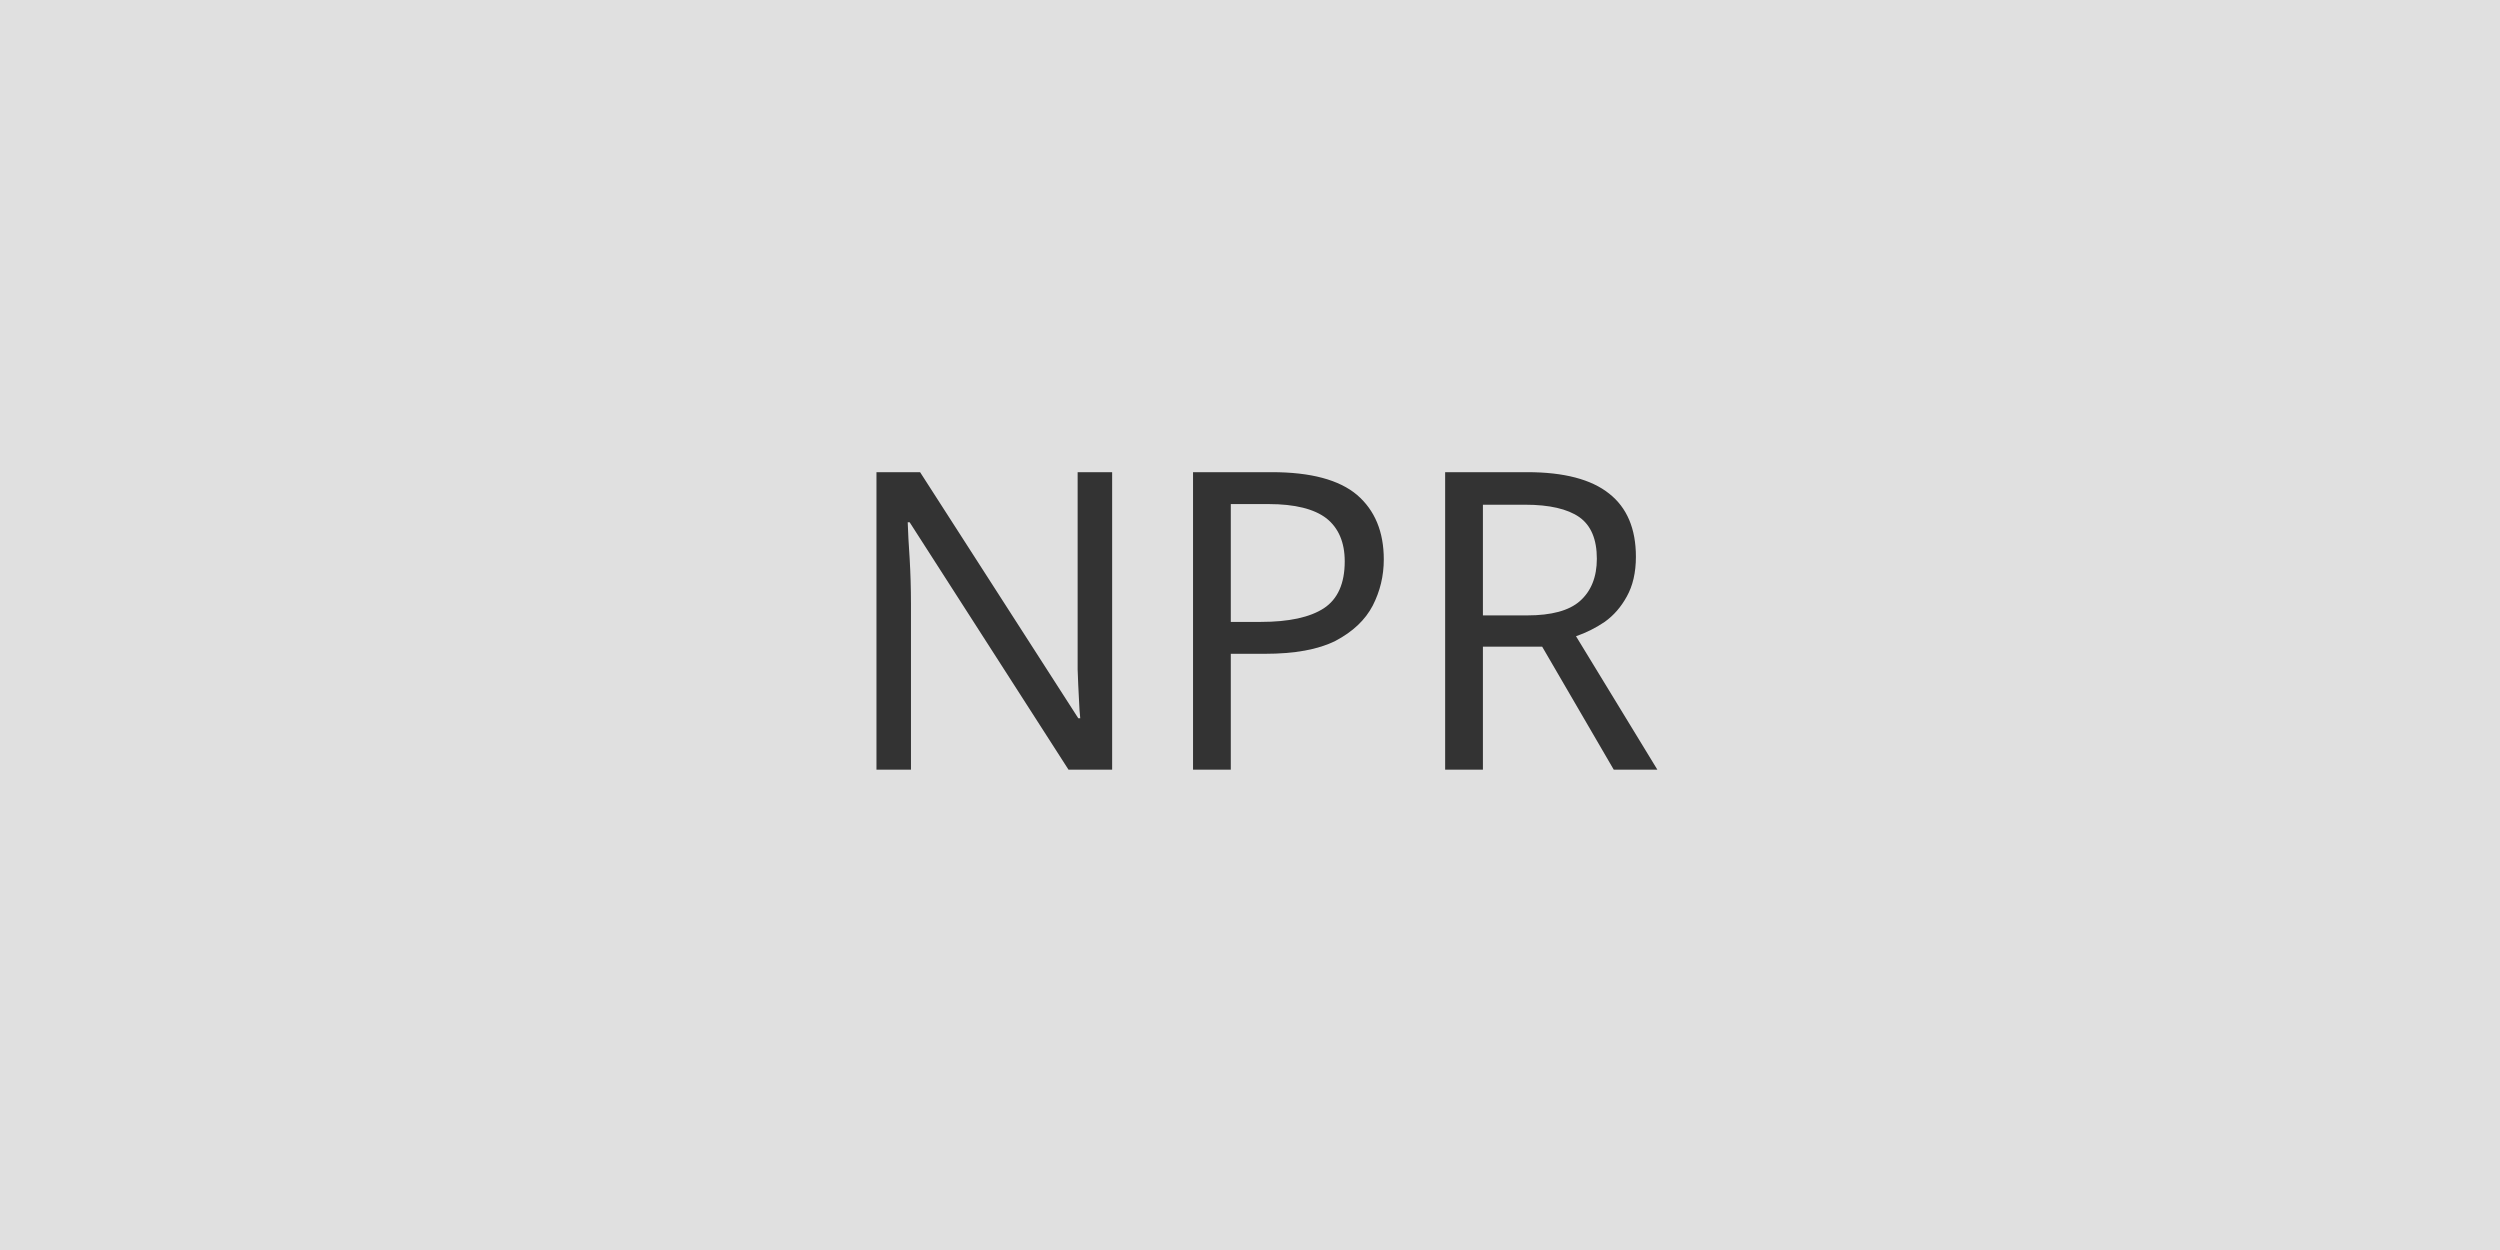
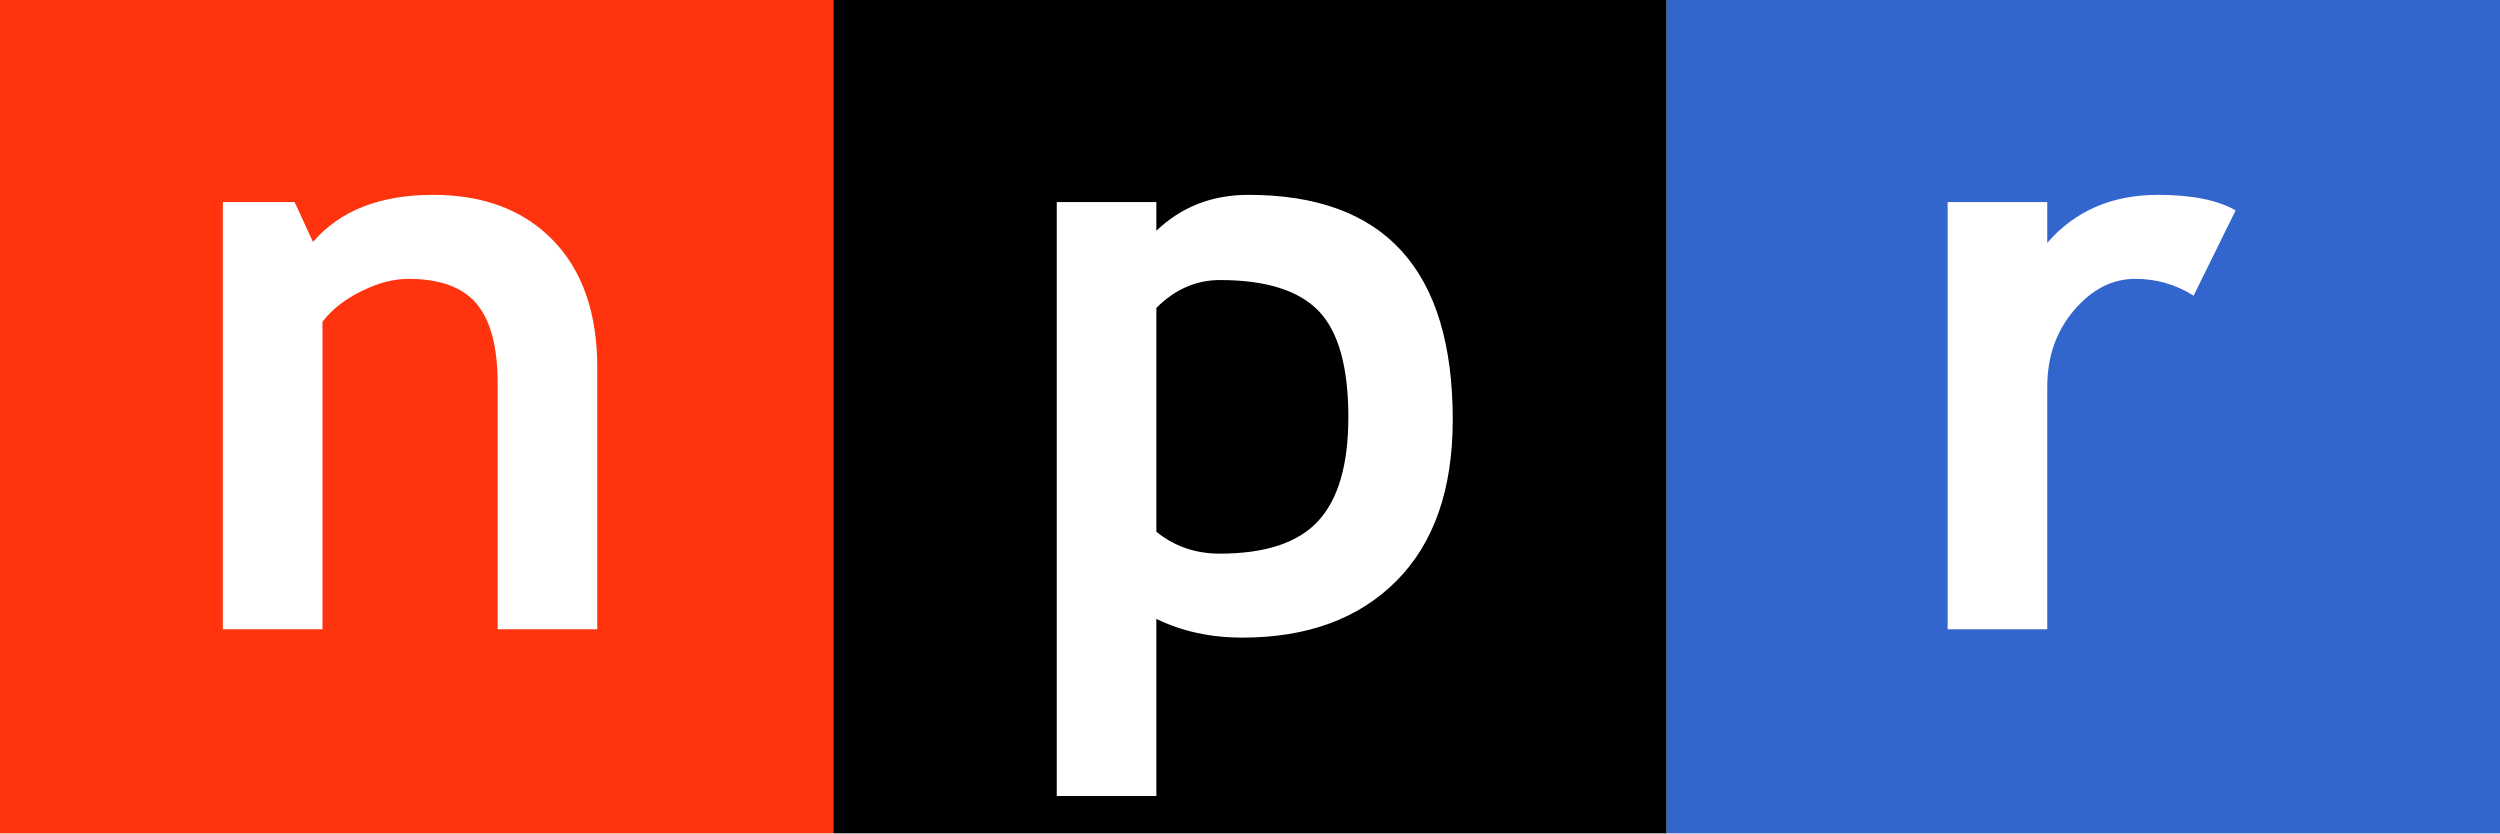
- <svg xmlns="http://www.w3.org/2000/svg" width="60" height="30">
-   <rect width="100%" height="100%" fill="#e0e0e0" />
-   <text x="50%" y="50%" dominant-baseline="middle" text-anchor="middle" font-family="sans-serif" font-size="10" fill="#333">NPR</text>
+ <svg xmlns="http://www.w3.org/2000/svg" version="1.0" width="158.97" height="52.99" id="svg2199">
+   <defs id="defs2201" />
+   <g transform="translate(-146.2382,-345.8798)" id="layer1">
+     <g transform="translate(144.4188,344.0429)" style="fill:#ffffff;fill-rule:evenodd;stroke:none" id="g8">
+       <path d="m 0,56.639 c 0,0 162.591,0 162.591,0 0,0 0,-56.639 0,-56.639 C 162.591,0 0,0 0,0 0,0 0,56.639 0,56.639 z" id="path10" />
+     </g>
+     <g transform="translate(146.2382,345.8798)" style="fill:#ff330d;fill-rule:evenodd;stroke:none" id="g12">
+       <path d="m 0,52.99 c 0,0 52.989,0 52.989,0 0,0 0,-52.99 0,-52.99 C 52.989,0 0,0 0,0 0,0 0,52.99 0,52.99 z" id="path14" style="fill:#ff330d;fill-opacity:1;stroke:none" />
+     </g>
+     <g transform="translate(199.2284,345.8798)" style="fill:#000000;fill-rule:evenodd;stroke:none" id="g16">
+       <path d="m 0,52.99 c 0,0 52.99,0 52.99,0 0,0 0,-52.99 0,-52.99 C 52.99,0 0,0 0,0 0,0 0,52.99 0,52.99 z" id="path18" style="fill:#000000;stroke:none" />
+     </g>
+     <g transform="translate(252.2182,345.8798)" style="fill:#3366cc;fill-rule:evenodd;stroke:none" id="g20">
+       <path d="m 0,52.99 c 0,0 52.99,0 52.99,0 0,0 0,-52.99 0,-52.99 C 52.99,0 0,0 0,0 0,0 0,52.99 0,52.99 z" id="path22" style="fill:#3366cc;fill-opacity:1;stroke:none" />
+     </g>
+     <g transform="translate(160.4091,358.2704)" style="fill:#ffffff;fill-rule:evenodd;stroke:none" id="g24">
+       <path d="m 17.474,27.622 c 0,0 0,-15.638 0,-15.638 0,-2.306 -0.444,-3.989 -1.333,-5.052 C 15.253,5.871 13.803,5.341 11.789,5.341 10.858,5.341 9.865,5.603 8.807,6.125 7.749,6.647 6.925,7.296 6.334,8.069 c 0,0 0,19.553 0,19.553 0,0 -6.334,0 -6.334,0 0,0 0,-27.165 0,-27.165 0,0 4.563,0 4.563,0 0,0 1.166,2.535 1.166,2.535 C 7.455,0.999 9.997,0 13.363,0 c 3.227,0 5.774,0.967 7.642,2.899 1.867,1.934 2.803,4.629 2.803,8.088 0,0 0,16.635 0,16.635 0,0 -6.334,0 -6.334,0 z" id="path26" style="fill:#ffffff;stroke:none" />
+     </g>
+     <g transform="translate(213.4354,358.2704)" style="fill:#ffffff;fill-rule:evenodd;stroke:none" id="g28">
+       <path d="m 10.378,5.417 c 2.914,0 5.004,0.653 6.268,1.961 1.265,1.307 1.896,3.561 1.896,6.764 0,3.001 -0.636,5.197 -1.908,6.585 -1.273,1.393 -3.366,2.087 -6.281,2.087 -1.533,0 -2.873,-0.464 -4.019,-1.392 0,0 0,-14.234 0,-14.234 C 7.512,6.009 8.861,5.417 10.378,5.417 z m 1.407,22.738 c 4.144,0 7.412,-1.199 9.805,-3.597 2.393,-2.4 3.59,-5.821 3.59,-10.263 C 25.18,4.767 20.851,0 12.193,0 9.876,0 7.923,0.762 6.333,2.283 c 0,0 0,-1.826 0,-1.826 0,0 -6.333,0 -6.333,0 0,0 0,37.77 0,37.77 0,0 6.333,0 6.333,0 0,0 0,-11.263 0,-11.263 1.641,0.795 3.457,1.191 5.452,1.191 z" id="path30" style="fill:#ffffff;stroke:none" />
+     </g>
+     <g transform="translate(270.0852,358.2704)" style="fill:#ffffff;fill-rule:evenodd;stroke:none" id="g32">
+       <path d="M 15.64,6.41 C 14.511,5.697 13.277,5.341 11.932,5.341 c -1.464,0 -2.761,0.666 -3.896,1.996 -1.136,1.33 -1.702,2.956 -1.702,4.876 0,0 0,15.409 0,15.409 0,0 -6.334,0 -6.334,0 0,0 0,-27.165 0,-27.165 0,0 6.334,0 6.334,0 0,0 0,2.595 0,2.595 C 8.098,1.018 10.444,0 13.369,0 c 2.152,0 3.801,0.33 4.944,0.988 0,0 -2.673,5.422 -2.673,5.422 z" id="path34" style="fill:#ffffff;stroke:none" />
+     </g>
+   </g>
</svg>
